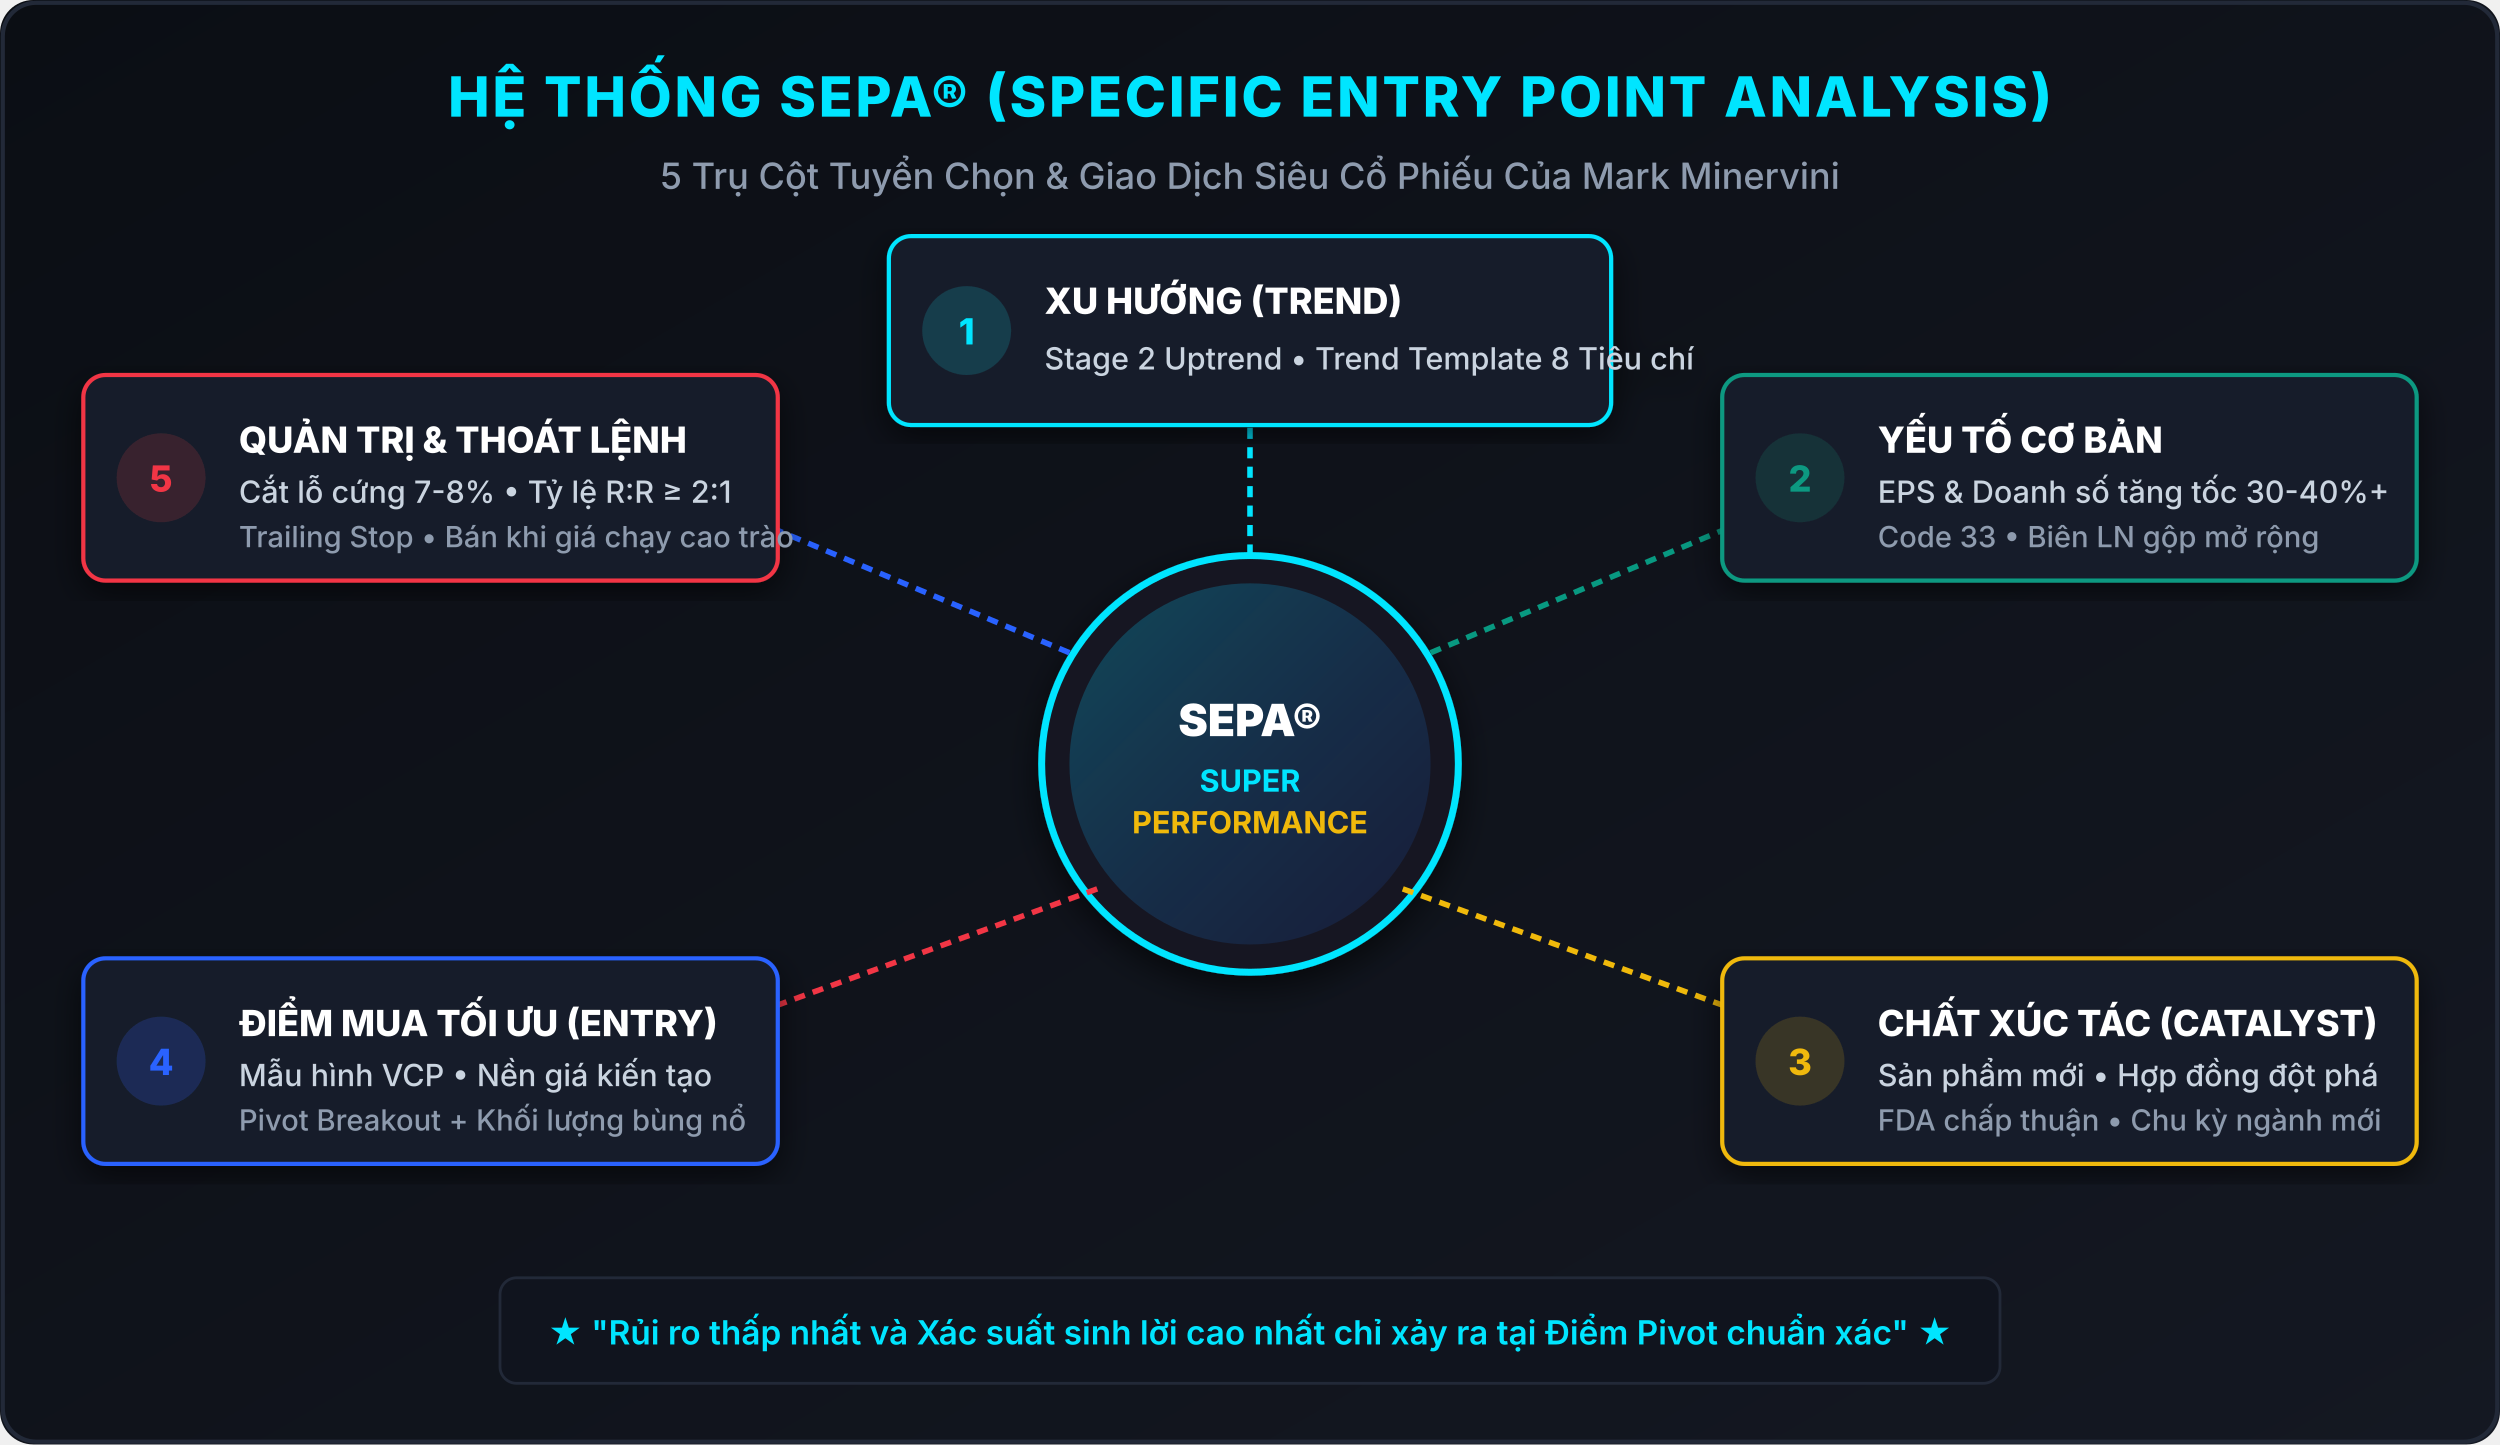
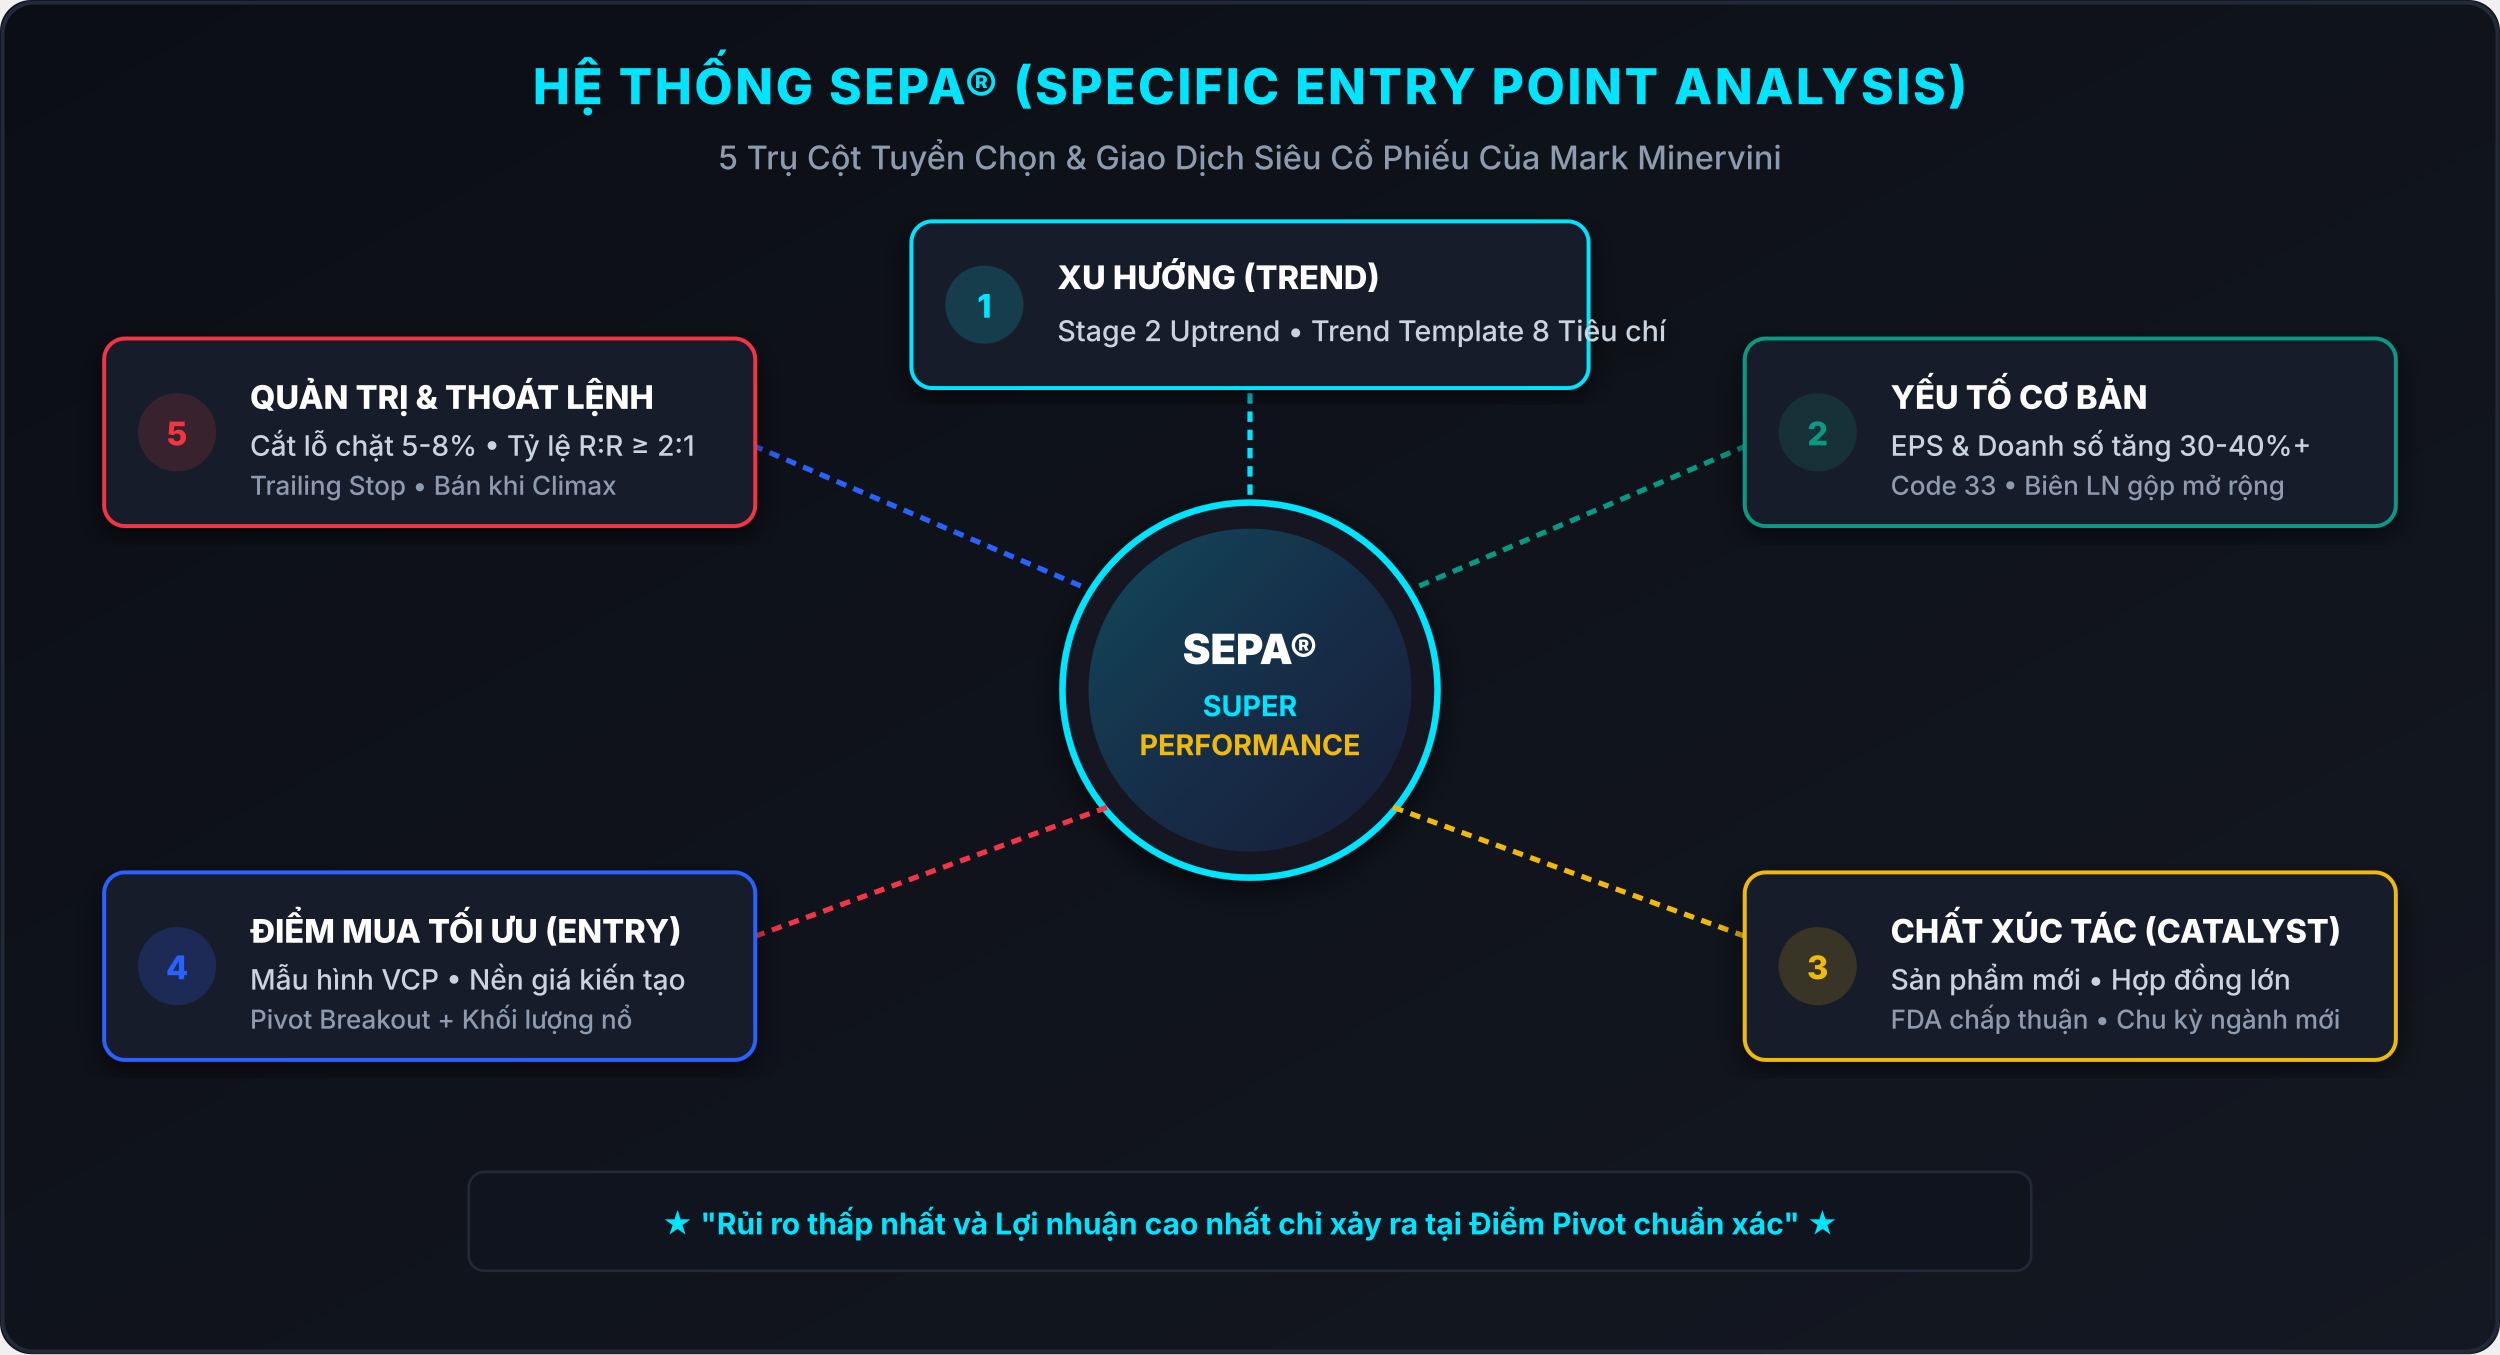
- <svg xmlns="http://www.w3.org/2000/svg" viewBox="0 0 900 520" width="100%" height="100%">
+ <svg xmlns="http://www.w3.org/2000/svg" viewBox="0 0 960 520" width="100%" height="100%">
  <defs>
    <linearGradient id="bg-gradient" x1="0%" y1="0%" x2="100%" y2="100%">
      <stop offset="0%" stop-color="#0B0E14" />
      <stop offset="100%" stop-color="#141822" />
    </linearGradient>
    <linearGradient id="glow-cyan" x1="0%" y1="0%" x2="100%" y2="100%">
      <stop offset="0%" stop-color="#00E5FF" stop-opacity="0.25" />
      <stop offset="100%" stop-color="#2962FF" stop-opacity="0.1" />
    </linearGradient>
    <filter id="shadow" x="-10%" y="-10%" width="120%" height="120%">
      <feDropShadow dx="0" dy="4" stdDeviation="6" flood-color="#000000" flood-opacity="0.6" />
    </filter>
  </defs>
-   <rect width="900" height="520" fill="url(#bg-gradient)" rx="12" />
-   <rect x="1" y="1" width="898" height="518" fill="none" stroke="#222938" stroke-width="1.5" rx="12" />
-   <text x="450" y="42" font-family="'Inter', sans-serif" font-size="20" font-weight="800" fill="#00E5FF" text-anchor="middle" letter-spacing="1">HỆ THỐNG SEPA® (SPECIFIC ENTRY POINT ANALYSIS)</text>
-   <text x="450" y="68" font-family="'Inter', sans-serif" font-size="13" font-weight="500" fill="#8E9BAE" text-anchor="middle">5 Trụ Cột Tuyển Chọn &amp; Giao Dịch Siêu Cổ Phiếu Của Mark Minervini</text>
-   <circle cx="450" cy="275" r="75" fill="#141822" stroke="#00E5FF" stroke-width="2.5" filter="url(#shadow)" />
-   <circle cx="450" cy="275" r="65" fill="url(#glow-cyan)" />
-   <text x="450" y="265" font-family="'Inter', sans-serif" font-size="16" font-weight="900" fill="#FFFFFF" text-anchor="middle">SEPA®</text>
-   <text x="450" y="285" font-family="'Inter', sans-serif" font-size="11" font-weight="700" fill="#00E5FF" text-anchor="middle">SUPER</text>
-   <text x="450" y="300" font-family="'Inter', sans-serif" font-size="11" font-weight="700" fill="#F0B90B" text-anchor="middle">PERFORMANCE</text>
-   <path d="M 450 200 L 450 125" stroke="#00E5FF" stroke-width="2" stroke-dasharray="4 3" />
-   <path d="M 515 235 L 670 170" stroke="#089981" stroke-width="2" stroke-dasharray="4 3" />
-   <path d="M 505 320 L 670 380" stroke="#F0B90B" stroke-width="2" stroke-dasharray="4 3" />
-   <path d="M 395 320 L 230 380" stroke="#F23645" stroke-width="2" stroke-dasharray="4 3" />
-   <path d="M 385 235 L 230 170" stroke="#2962FF" stroke-width="2" stroke-dasharray="4 3" />
-   <g transform="translate(320, 85)" filter="url(#shadow)">
-     <rect width="260" height="68" rx="8" fill="#181E2B" stroke="#00E5FF" stroke-width="1.5" />
-     <circle cx="28" cy="34" r="16" fill="rgba(0, 229, 255, 0.15)" />
-     <text x="28" y="39" font-family="'Inter', sans-serif" font-size="13" font-weight="800" fill="#00E5FF" text-anchor="middle">1</text>
-     <text x="56" y="28" font-family="'Inter', sans-serif" font-size="13" font-weight="800" fill="#FFFFFF">XU HƯỚNG (TREND)</text>
-     <text x="56" y="48" font-family="'Inter', sans-serif" font-size="11" font-weight="500" fill="#CAD4E0">Stage 2 Uptrend • Trend Template 8 Tiêu chí</text>
+   <rect width="960" height="520" fill="url(#bg-gradient)" rx="12" />
+   <rect x="1" y="1" width="958" height="518" fill="none" stroke="#222938" stroke-width="1.5" rx="12" />
+   <text x="480" y="40" font-family="'Inter', sans-serif" font-size="19" font-weight="800" fill="#00E5FF" text-anchor="middle" letter-spacing="1">HỆ THỐNG SEPA® (SPECIFIC ENTRY POINT ANALYSIS)</text>
+   <text x="480" y="65" font-family="'Inter', sans-serif" font-size="12.5" font-weight="500" fill="#8E9BAE" text-anchor="middle">5 Trụ Cột Tuyển Chọn &amp; Giao Dịch Siêu Cổ Phiếu Của Mark Minervini</text>
+   <circle cx="480" cy="265" r="72" fill="#141822" stroke="#00E5FF" stroke-width="2.5" filter="url(#shadow)" />
+   <circle cx="480" cy="265" r="62" fill="url(#glow-cyan)" />
+   <text x="480" y="255" font-family="'Inter', sans-serif" font-size="16" font-weight="900" fill="#FFFFFF" text-anchor="middle">SEPA®</text>
+   <text x="480" y="275" font-family="'Inter', sans-serif" font-size="11" font-weight="700" fill="#00E5FF" text-anchor="middle">SUPER</text>
+   <text x="480" y="290" font-family="'Inter', sans-serif" font-size="11" font-weight="700" fill="#F0B90B" text-anchor="middle">PERFORMANCE</text>
+   <path d="M 480 190 L 480 135" stroke="#00E5FF" stroke-width="2" stroke-dasharray="4 3" />
+   <path d="M 545 225 L 685 165" stroke="#089981" stroke-width="2" stroke-dasharray="4 3" />
+   <path d="M 535 310 L 685 365" stroke="#F0B90B" stroke-width="2" stroke-dasharray="4 3" />
+   <path d="M 425 310 L 275 365" stroke="#F23645" stroke-width="2" stroke-dasharray="4 3" />
+   <path d="M 415 225 L 275 165" stroke="#2962FF" stroke-width="2" stroke-dasharray="4 3" />
+   <g transform="translate(350, 85)" filter="url(#shadow)">
+     <rect width="260" height="64" rx="8" fill="#181E2B" stroke="#00E5FF" stroke-width="1.5" />
+     <circle cx="28" cy="32" r="15" fill="rgba(0, 229, 255, 0.15)" />
+     <text x="28" y="37" font-family="'Inter', sans-serif" font-size="12.5" font-weight="800" fill="#00E5FF" text-anchor="middle">1</text>
+     <text x="56" y="26" font-family="'Inter', sans-serif" font-size="12.5" font-weight="800" fill="#FFFFFF">XU HƯỚNG (TREND)</text>
+     <text x="56" y="46" font-family="'Inter', sans-serif" font-size="11" font-weight="500" fill="#CAD4E0">Stage 2 Uptrend • Trend Template 8 Tiêu chí</text>
  </g>
-   <g transform="translate(620, 135)" filter="url(#shadow)">
-     <rect width="250" height="74" rx="8" fill="#181E2B" stroke="#089981" stroke-width="1.5" />
-     <circle cx="28" cy="37" r="16" fill="rgba(8, 153, 129, 0.15)" />
-     <text x="28" y="42" font-family="'Inter', sans-serif" font-size="13" font-weight="800" fill="#089981" text-anchor="middle">2</text>
-     <text x="56" y="28" font-family="'Inter', sans-serif" font-size="13" font-weight="800" fill="#FFFFFF">YẾU TỐ CƠ BẢN</text>
-     <text x="56" y="46" font-family="'Inter', sans-serif" font-size="11" font-weight="500" fill="#CAD4E0">EPS &amp; Doanh số tăng tốc 30-40%+</text>
-     <text x="56" y="62" font-family="'Inter', sans-serif" font-size="10.5" font-weight="500" fill="#8E9BAE">Code 33 • Biên LN gộp mở rộng</text>
+   <g transform="translate(670, 130)" filter="url(#shadow)">
+     <rect width="250" height="72" rx="8" fill="#181E2B" stroke="#089981" stroke-width="1.5" />
+     <circle cx="28" cy="36" r="15" fill="rgba(8, 153, 129, 0.15)" />
+     <text x="28" y="41" font-family="'Inter', sans-serif" font-size="12.5" font-weight="800" fill="#089981" text-anchor="middle">2</text>
+     <text x="56" y="27" font-family="'Inter', sans-serif" font-size="12.5" font-weight="800" fill="#FFFFFF">YẾU TỐ CƠ BẢN</text>
+     <text x="56" y="45" font-family="'Inter', sans-serif" font-size="10.8" font-weight="500" fill="#CAD4E0">EPS &amp; Doanh số tăng 30-40%+</text>
+     <text x="56" y="60" font-family="'Inter', sans-serif" font-size="10" font-weight="500" fill="#8E9BAE">Code 33 • Biên LN gộp mở rộng</text>
  </g>
-   <g transform="translate(620, 345)" filter="url(#shadow)">
-     <rect width="250" height="74" rx="8" fill="#181E2B" stroke="#F0B90B" stroke-width="1.5" />
-     <circle cx="28" cy="37" r="16" fill="rgba(240, 185, 11, 0.15)" />
-     <text x="28" y="42" font-family="'Inter', sans-serif" font-size="13" font-weight="800" fill="#F0B90B" text-anchor="middle">3</text>
-     <text x="56" y="28" font-family="'Inter', sans-serif" font-size="13" font-weight="800" fill="#FFFFFF">CHẤT XÚC TÁC (CATALYST)</text>
-     <text x="56" y="46" font-family="'Inter', sans-serif" font-size="11" font-weight="500" fill="#CAD4E0">Sản phẩm mới • Hợp đồng đột phá</text>
-     <text x="56" y="62" font-family="'Inter', sans-serif" font-size="10.5" font-weight="500" fill="#8E9BAE">FDA chấp thuận • Chu kỳ ngành mới</text>
+   <g transform="translate(670, 335)" filter="url(#shadow)">
+     <rect width="250" height="72" rx="8" fill="#181E2B" stroke="#F0B90B" stroke-width="1.5" />
+     <circle cx="28" cy="36" r="15" fill="rgba(240, 185, 11, 0.15)" />
+     <text x="28" y="41" font-family="'Inter', sans-serif" font-size="12.5" font-weight="800" fill="#F0B90B" text-anchor="middle">3</text>
+     <text x="56" y="27" font-family="'Inter', sans-serif" font-size="12.5" font-weight="800" fill="#FFFFFF">CHẤT XÚC TÁC (CATALYST)</text>
+     <text x="56" y="45" font-family="'Inter', sans-serif" font-size="10.8" font-weight="500" fill="#CAD4E0">Sản phẩm mới • Hợp đồng lớn</text>
+     <text x="56" y="60" font-family="'Inter', sans-serif" font-size="10" font-weight="500" fill="#8E9BAE">FDA chấp thuận • Chu kỳ ngành mới</text>
  </g>
-   <g transform="translate(30, 345)" filter="url(#shadow)">
-     <rect width="250" height="74" rx="8" fill="#181E2B" stroke="#2962FF" stroke-width="1.5" />
-     <circle cx="28" cy="37" r="16" fill="rgba(41, 98, 255, 0.2)" />
-     <text x="28" y="42" font-family="'Inter', sans-serif" font-size="13" font-weight="800" fill="#2962FF" text-anchor="middle">4</text>
-     <text x="56" y="28" font-family="'Inter', sans-serif" font-size="13" font-weight="800" fill="#FFFFFF">ĐIỂM MUA TỐI ƯU (ENTRY)</text>
-     <text x="56" y="46" font-family="'Inter', sans-serif" font-size="11" font-weight="500" fill="#CAD4E0">Mẫu hình VCP • Nền giá kiến tạo</text>
-     <text x="56" y="62" font-family="'Inter', sans-serif" font-size="10.5" font-weight="500" fill="#8E9BAE">Pivot Breakout + Khối lượng bùng nổ</text>
+   <g transform="translate(40, 335)" filter="url(#shadow)">
+     <rect width="250" height="72" rx="8" fill="#181E2B" stroke="#2962FF" stroke-width="1.5" />
+     <circle cx="28" cy="36" r="15" fill="rgba(41, 98, 255, 0.2)" />
+     <text x="28" y="41" font-family="'Inter', sans-serif" font-size="12.5" font-weight="800" fill="#2962FF" text-anchor="middle">4</text>
+     <text x="56" y="27" font-family="'Inter', sans-serif" font-size="12.5" font-weight="800" fill="#FFFFFF">ĐIỂM MUA TỐI ƯU (ENTRY)</text>
+     <text x="56" y="45" font-family="'Inter', sans-serif" font-size="10.8" font-weight="500" fill="#CAD4E0">Mẫu hình VCP • Nền giá kiến tạo</text>
+     <text x="56" y="60" font-family="'Inter', sans-serif" font-size="10" font-weight="500" fill="#8E9BAE">Pivot Breakout + Khối lượng nổ</text>
  </g>
-   <g transform="translate(30, 135)" filter="url(#shadow)">
-     <rect width="250" height="74" rx="8" fill="#181E2B" stroke="#F23645" stroke-width="1.5" />
-     <circle cx="28" cy="37" r="16" fill="rgba(242, 54, 69, 0.15)" />
-     <text x="28" y="42" font-family="'Inter', sans-serif" font-size="13" font-weight="800" fill="#F23645" text-anchor="middle">5</text>
-     <text x="56" y="28" font-family="'Inter', sans-serif" font-size="13" font-weight="800" fill="#FFFFFF">QUẢN TRỊ &amp; THOÁT LỆNH</text>
-     <text x="56" y="46" font-family="'Inter', sans-serif" font-size="11" font-weight="500" fill="#CAD4E0">Cắt lỗ cứng 7-8% • Tỷ lệ R:R ≥ 2:1</text>
-     <text x="56" y="62" font-family="'Inter', sans-serif" font-size="10.5" font-weight="500" fill="#8E9BAE">Trailing Stop • Bán khi giá chạy cao trào</text>
+   <g transform="translate(40, 130)" filter="url(#shadow)">
+     <rect width="250" height="72" rx="8" fill="#181E2B" stroke="#F23645" stroke-width="1.5" />
+     <circle cx="28" cy="36" r="15" fill="rgba(242, 54, 69, 0.15)" />
+     <text x="28" y="41" font-family="'Inter', sans-serif" font-size="12.5" font-weight="800" fill="#F23645" text-anchor="middle">5</text>
+     <text x="56" y="27" font-family="'Inter', sans-serif" font-size="12.5" font-weight="800" fill="#FFFFFF">QUẢN TRỊ &amp; THOÁT LỆNH</text>
+     <text x="56" y="45" font-family="'Inter', sans-serif" font-size="10.8" font-weight="500" fill="#CAD4E0">Cắt lỗ chặt 5-8% • Tỷ lệ R:R ≥ 2:1</text>
+     <text x="56" y="60" font-family="'Inter', sans-serif" font-size="10" font-weight="500" fill="#8E9BAE">Trailing Stop • Bán khi Climax</text>
  </g>
-   <rect x="180" y="460" width="540" height="38" rx="6" fill="#10141E" stroke="#222938" stroke-width="1" />
-   <text x="450" y="484" font-family="'Inter', sans-serif" font-size="12" font-weight="600" fill="#00E5FF" text-anchor="middle">
-         ★ "Rủi ro thấp nhất và Xác suất sinh lời cao nhất chỉ xảy ra tại Điểm Pivot chuẩn xác" ★
+   <rect x="180" y="450" width="600" height="38" rx="6" fill="#10141E" stroke="#222938" stroke-width="1" />
+   <text x="480" y="474" font-family="'Inter', sans-serif" font-size="11.5" font-weight="700" fill="#00E5FF" text-anchor="middle">
+       ★ "Rủi ro thấp nhất và Lợi nhuận cao nhất chỉ xảy ra tại Điểm Pivot chuẩn xác" ★
    </text>
</svg>
